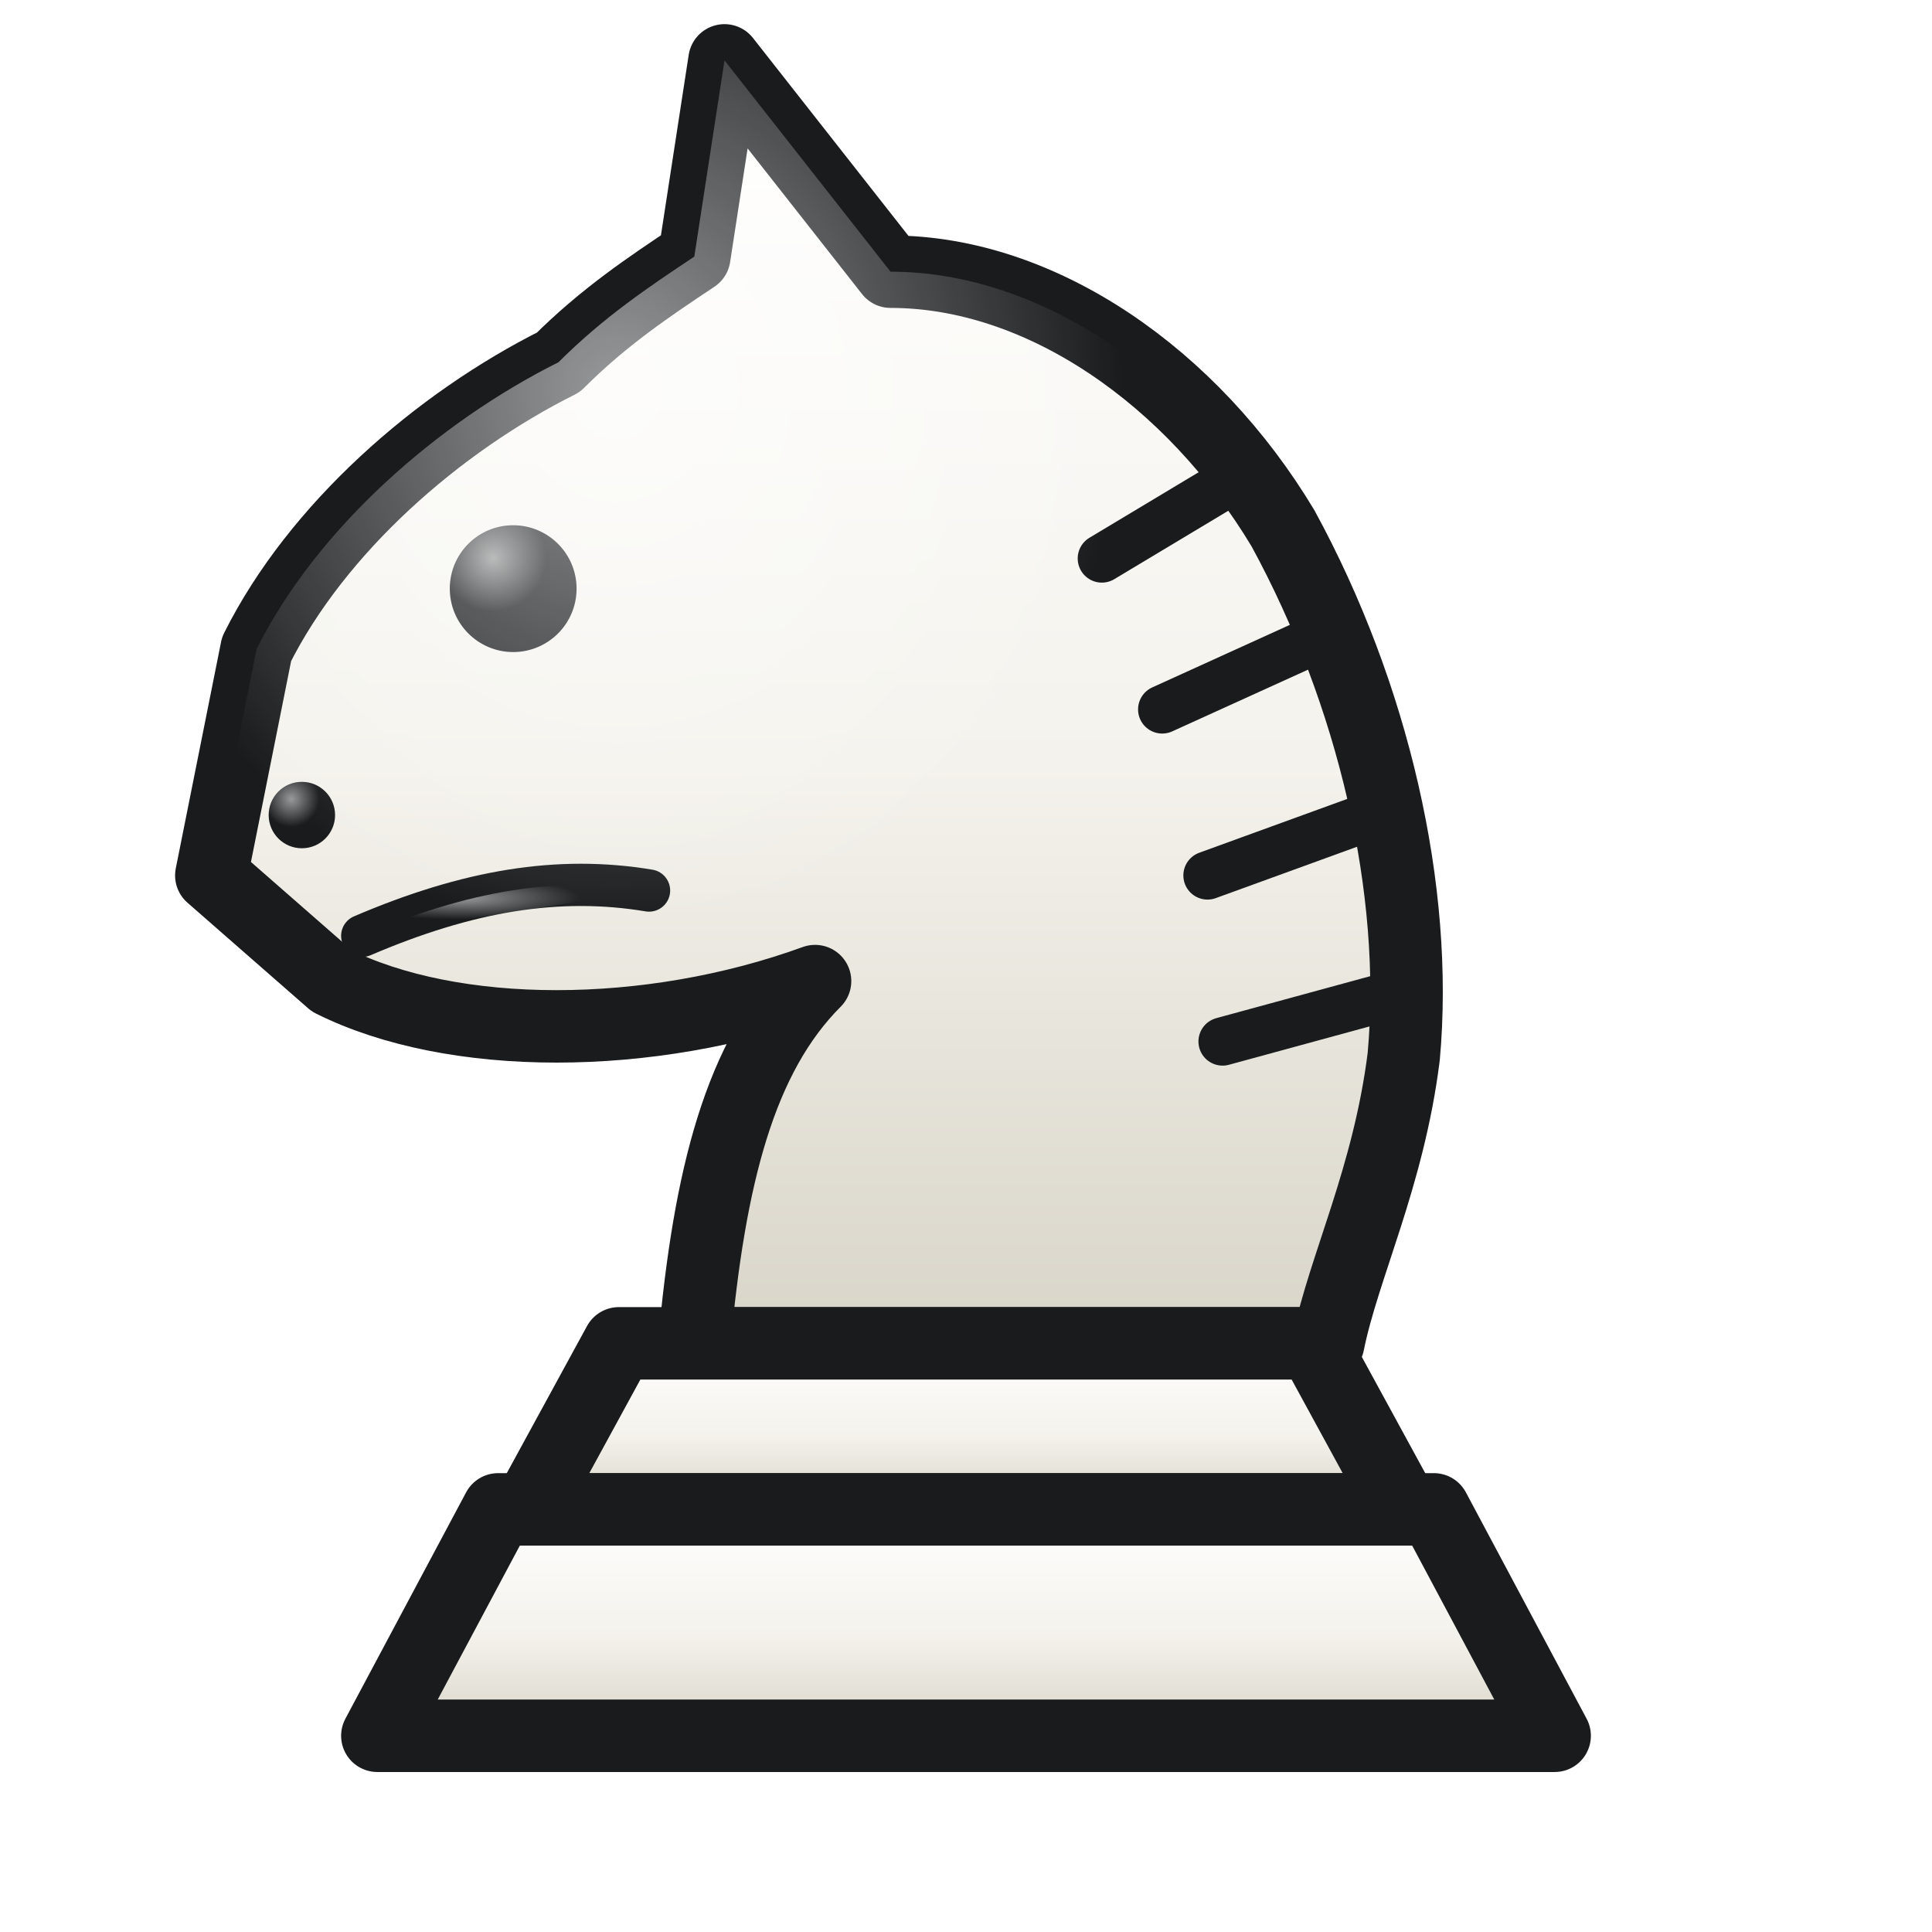
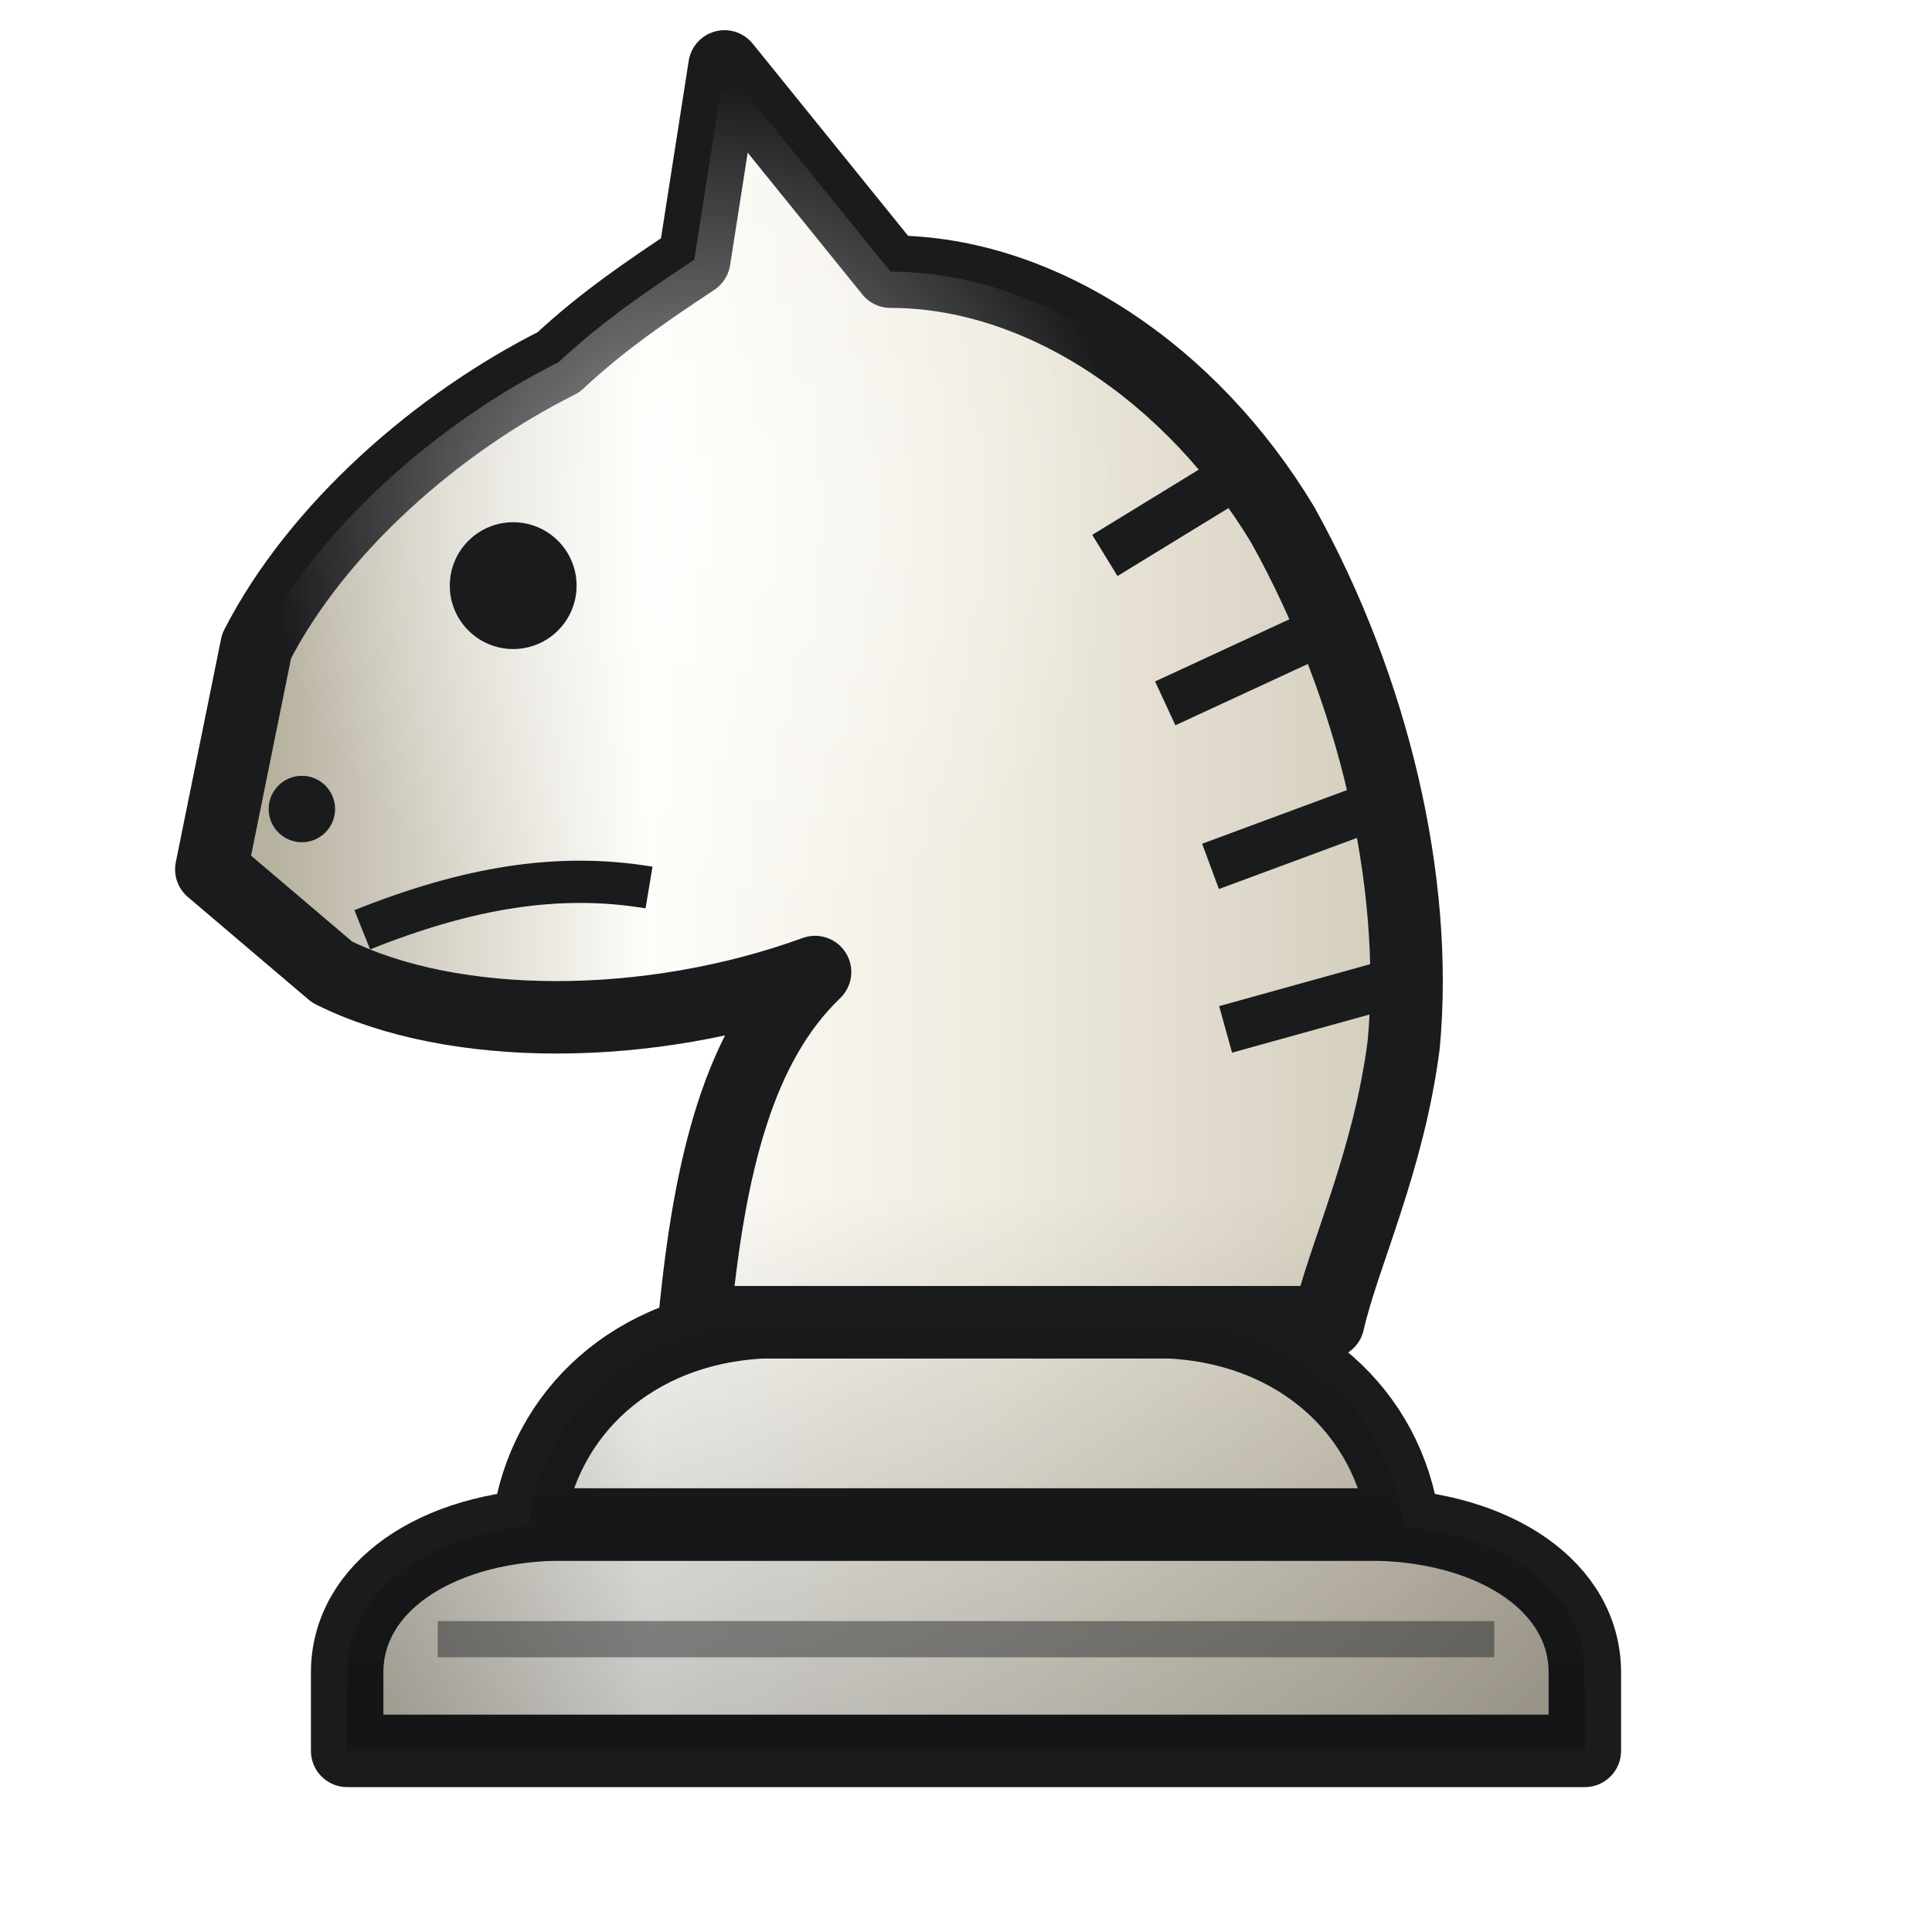
<svg xmlns="http://www.w3.org/2000/svg" width="64" height="64" viewBox="0 0 64 64">
  <defs>
-     <linearGradient id="body" x1="0" y1="0" x2="0" y2="1">
-       <stop offset="0" stop-color="#FFFFFF" />
-       <stop offset="0.55" stop-color="#F4F2EC" />
-       <stop offset="1" stop-color="#D8D4C8" />
+     <linearGradient id="round" gradientUnits="userSpaceOnUse" x1="9" y1="0" x2="55" y2="0">
+       <stop offset="0" stop-color="#B7B1A0" />
+       <stop offset="0.27" stop-color="#FEFDF9" />
+       <stop offset="0.52" stop-color="#EFEBE0" />
+       <stop offset="0.78" stop-color="#D6D0C0" />
+       <stop offset="1" stop-color="#B7B1A0" />
    </linearGradient>
-     <radialGradient id="sheen" cx="0.34" cy="0.26" r="0.42">
-       <stop offset="0" stop-color="#FFFFFF" stop-opacity="0.55" />
-       <stop offset="1" stop-color="#FFFFFF" stop-opacity="0" />
+     <linearGradient id="ground" gradientUnits="userSpaceOnUse" x1="0" y1="4" x2="0" y2="58">
+       <stop offset="0" stop-color="#000000" stop-opacity="0" />
+       <stop offset="0.66" stop-color="#000000" stop-opacity="0" />
+       <stop offset="1" stop-color="#000000" stop-opacity="0.24" />
+     </linearGradient>
+     <radialGradient id="spec" gradientUnits="userSpaceOnUse" cx="23" cy="17" r="19">
+       <stop offset="0" stop-color="#FFFFFF" stop-opacity="0.58" />
+       <stop offset="0.75" stop-color="#FFFFFF" stop-opacity="0" />
    </radialGradient>
  </defs>
-   <g fill="url(#body)" stroke="#191B1D" stroke-width="2.4" stroke-linejoin="round" stroke-linecap="round">
-     <path d="M 23 44.5 C 23.5 39 24.5 35 27 32.5 C 21.5 34.5 15 34.5 11 32.5 L 7 29 L 8.5 21.5 C 10.5 17.5 14.5 14 18.5 12 C 20 10.5 21.5 9.5 23 8.5 L 24 2 L 29.5 9 C 34.5 9 39.5 12.5 42.5 17.5 C 45.5 23 47 29.5 46.5 35 C 46 39 44.5 42 44 44.5 Z" />
-     <path d="M 41.5 15.5 L 36.5 18.5 M 44 21 L 38.5 23.5 M 45.5 27 L 40 29 M 46 33 L 40.5 34.5" stroke="#191B1D" stroke-width="1.6" fill="none" />
-     <path d="M 12 31 C 15.5 29.5 18.5 29 21.5 29.5" stroke="#191B1D" stroke-width="1.4" fill="none" />
-     <circle cx="17" cy="19.5" r="2.1" fill="#191B1D" stroke="none" />
-     <circle cx="10" cy="27" r="1.1" fill="#191B1D" stroke="none" />
-     <path d="M 17.5 50 L 46.5 50 L 43.5 44.5 L 20.5 44.5 Z" />
-     <path d="M 12.5 57.5 L 51.5 57.5 L 47.5 50 L 16.5 50 Z" />
+   <g fill="url(#round)" stroke="#191B1D" stroke-width="2.4" stroke-linejoin="round" stroke-linecap="round">
+     <path d="M 11.5 58 L 52.5 58 L 52.5 55.4 C 52.5 52.6 49.6 50.6 45.6 50.5 L 18.4 50.5 C 14.4 50.6 11.5 52.6 11.5 55.4 Z" />
+     <path d="M 17.5 50.5 C 18 46.8 21 44 25.3 43.8 L 38.7 43.8 C 43 44 46 46.8 46.5 50.5 Z" />
+     <path d="M 23 43.8 C 23.5 38.5 24.5 34.6 27 32.2 C 21.5 34.2 15 34.2 11 32.2 L 7 28.8 L 8.5 21.4 C 10.5 17.5 14.5 14 18.5 12 C 20 10.6 21.5 9.6 23 8.6 L 24 2.2 L 29.5 9 C 34.5 9 39.5 12.4 42.5 17.4 C 45.5 22.8 47 29.2 46.5 34.6 C 46 38.5 44.5 41.6 44 43.8 Z" />
  </g>
-   <g fill="url(#sheen)" stroke="none" pointer-events="none">
-     <path d="M 23 44.5 C 23.5 39 24.5 35 27 32.5 C 21.5 34.5 15 34.5 11 32.5 L 7 29 L 8.5 21.5 C 10.5 17.5 14.5 14 18.5 12 C 20 10.5 21.5 9.5 23 8.5 L 24 2 L 29.5 9 C 34.5 9 39.5 12.5 42.5 17.5 C 45.5 23 47 29.5 46.5 35 C 46 39 44.5 42 44 44.5 Z" />
-     <path d="M 41.5 15.5 L 36.5 18.5 M 44 21 L 38.5 23.5 M 45.5 27 L 40 29 M 46 33 L 40.5 34.5" />
-     <path d="M 12 31 C 15.5 29.5 18.5 29 21.5 29.5" stroke-width="1.4" />
-     <circle cx="17" cy="19.5" r="2.1" />
-     <circle cx="10" cy="27" r="1.1" />
+   <g fill="url(#ground)" stroke="none">
+     <path d="M 11.5 58 L 52.5 58 L 52.5 55.4 C 52.5 52.6 49.6 50.6 45.6 50.5 L 18.4 50.5 C 14.4 50.6 11.5 52.6 11.5 55.4 Z" />
+     <path d="M 17.5 50.5 C 18 46.8 21 44 25.3 43.8 L 38.7 43.8 C 43 44 46 46.8 46.5 50.5 Z" />
+     <path d="M 23 43.8 C 23.5 38.5 24.5 34.6 27 32.2 C 21.5 34.2 15 34.2 11 32.2 L 7 28.8 L 8.5 21.4 C 10.5 17.5 14.5 14 18.5 12 C 20 10.6 21.5 9.6 23 8.6 L 24 2.2 L 29.5 9 C 34.5 9 39.5 12.4 42.5 17.4 C 45.5 22.8 47 29.2 46.5 34.6 C 46 38.5 44.5 41.6 44 43.8 Z" />
+   </g>
+   <g fill="url(#spec)" stroke="none">
+     <path d="M 11.5 58 L 52.5 58 L 52.5 55.4 C 52.5 52.6 49.6 50.6 45.6 50.5 L 18.4 50.5 C 14.4 50.6 11.5 52.6 11.5 55.4 Z" />
+     <path d="M 17.5 50.5 C 18 46.8 21 44 25.3 43.8 L 38.7 43.8 C 43 44 46 46.8 46.5 50.5 Z" />
+     <path d="M 23 43.8 C 23.5 38.5 24.5 34.6 27 32.2 C 21.5 34.2 15 34.2 11 32.2 L 7 28.8 L 8.5 21.4 C 10.5 17.5 14.5 14 18.5 12 C 20 10.6 21.5 9.6 23 8.6 L 24 2.2 L 29.5 9 C 34.5 9 39.5 12.4 42.5 17.4 C 45.5 22.8 47 29.2 46.5 34.6 C 46 38.5 44.5 41.6 44 43.8 Z" />
+   </g>
+   <g>
+     <path d="M 14.5 54.3 L 49.5 54.3" stroke="#191B1D" stroke-width="1.2" fill="none" opacity="0.45" />
+     <path d="M 41.5 15.4 L 36.6 18.4 M 44 20.8 L 38.6 23.3 M 45.5 26.7 L 40.1 28.7 M 46 32.6 L 40.6 34.1" stroke="#191B1D" stroke-width="1.6" fill="none" />
+     <path d="M 12 30.8 C 15.5 29.4 18.5 28.9 21.5 29.4" stroke="#191B1D" stroke-width="1.4" fill="none" />
+     <circle cx="17" cy="19.4" r="2.1" fill="#191B1D" stroke="none" />
+     <circle cx="10" cy="26.8" r="1.1" fill="#191B1D" stroke="none" />
  </g>
</svg>
